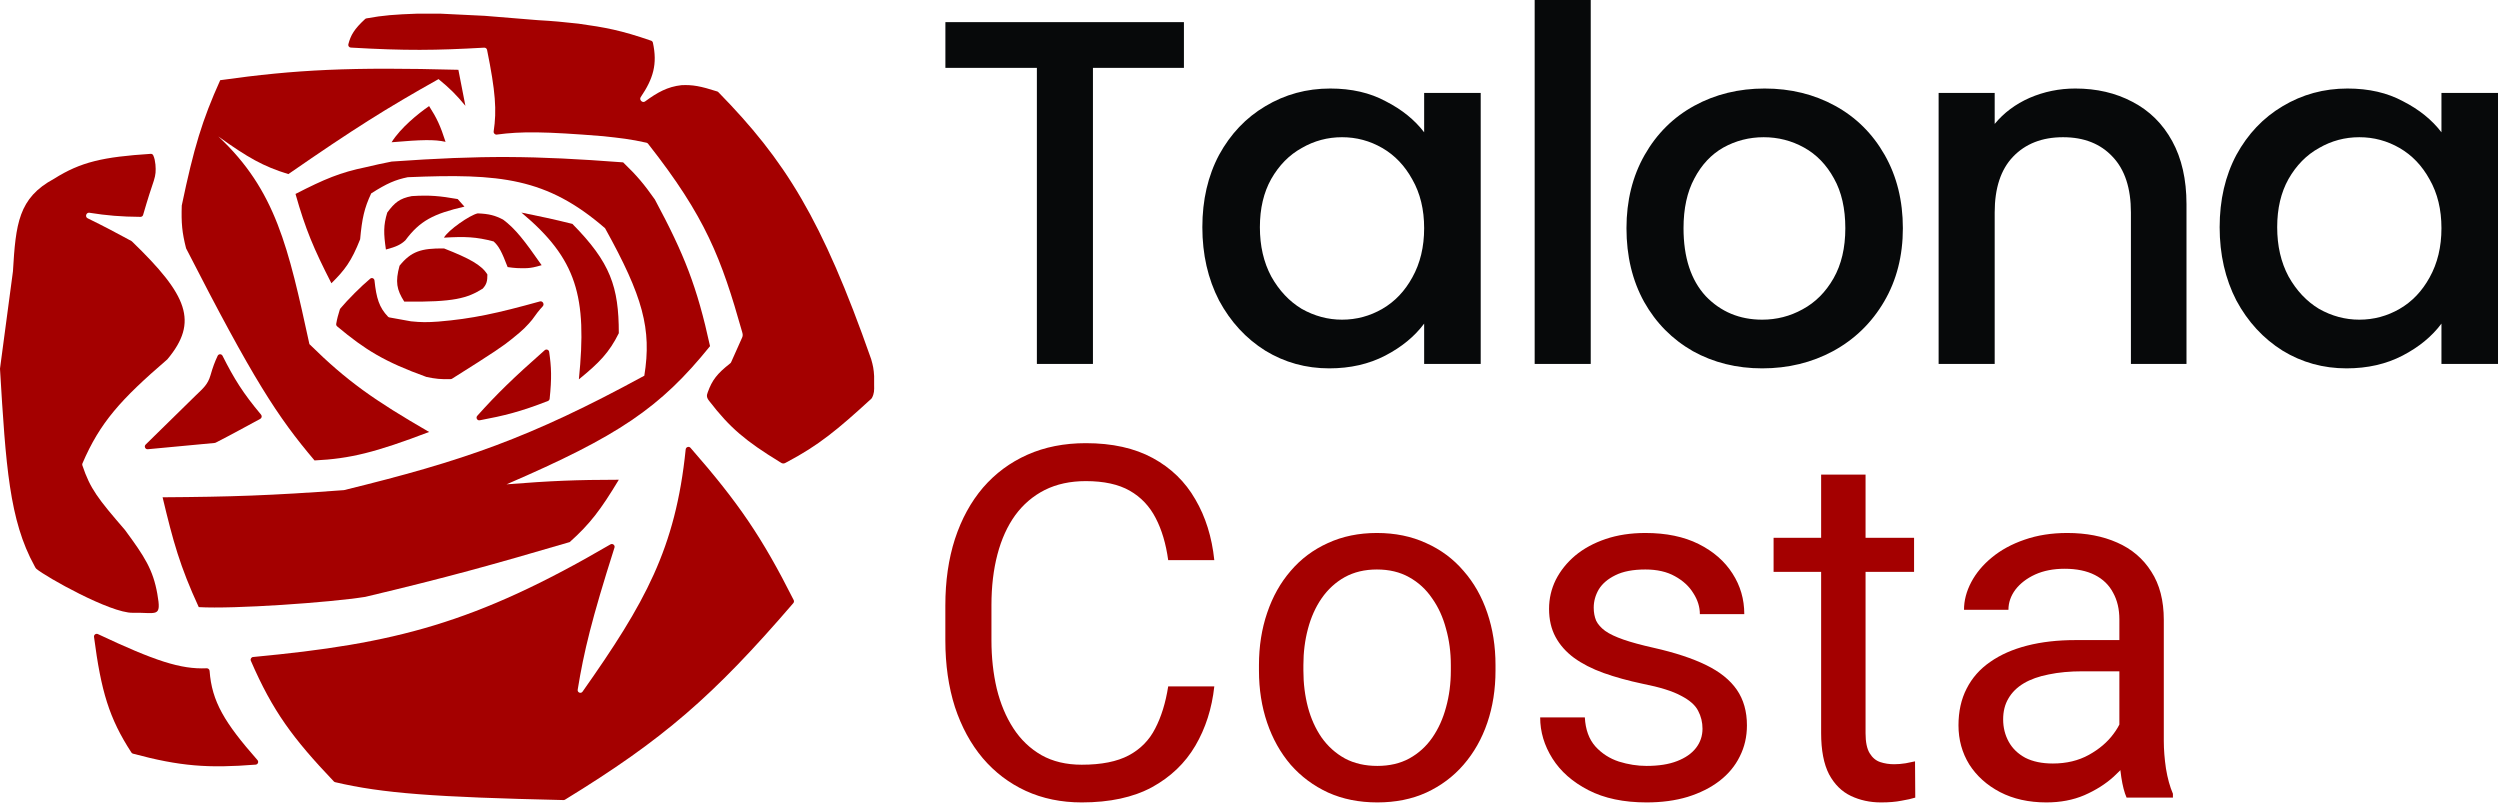
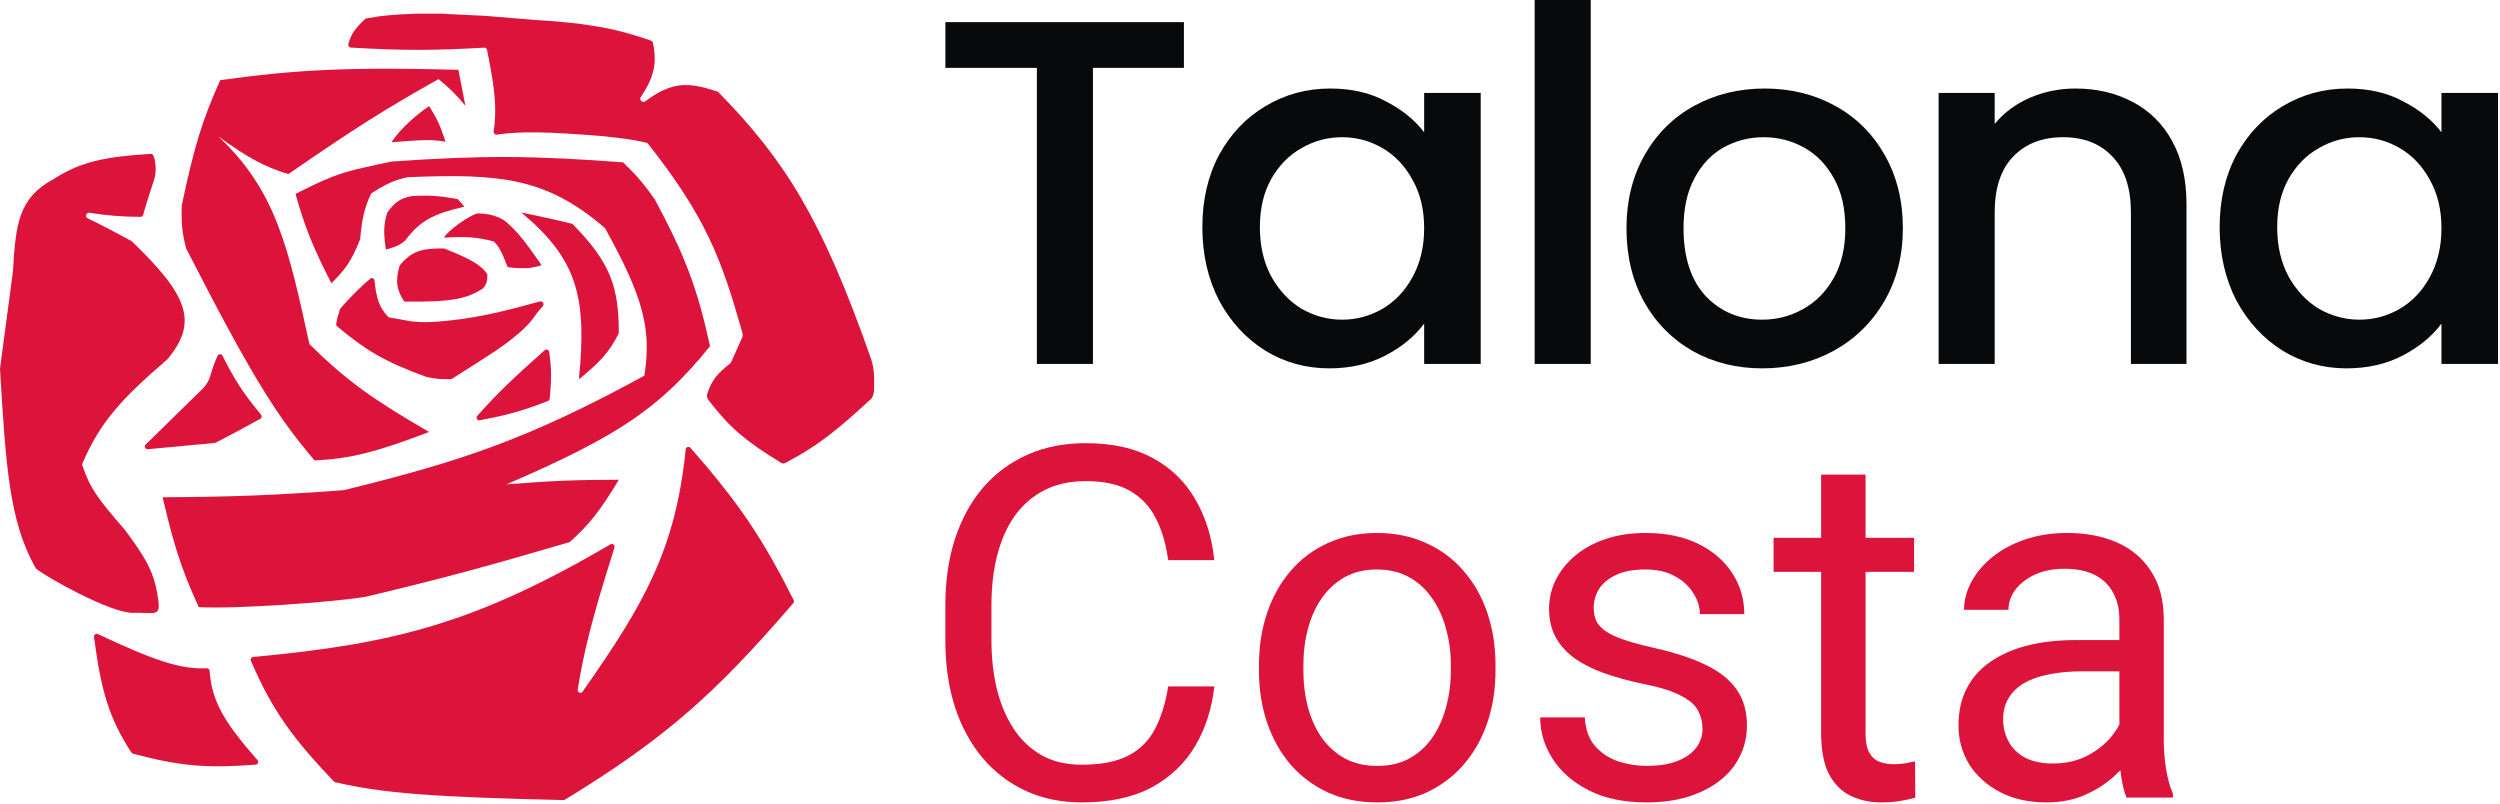
<svg xmlns="http://www.w3.org/2000/svg" width="915" height="294" viewBox="0 0 915 294" fill="none">
  <path d="M812.391 83.16C812.391 73.2 814.431 64.38 818.511 56.7C822.711 49.02 828.351 43.08 835.431 38.88C842.631 34.56 850.551 32.4 859.191 32.4C866.991 32.4 873.771 33.96 879.531 37.08C885.411 40.08 890.091 43.86 893.571 48.42V34.02H914.271V133.2H893.571V118.44C890.091 123.12 885.351 127.02 879.351 130.14C873.351 133.26 866.511 134.82 858.831 134.82C850.311 134.82 842.511 132.66 835.431 128.34C828.351 123.9 822.711 117.78 818.511 109.98C814.431 102.06 812.391 93.12 812.391 83.16ZM893.571 83.52C893.571 76.68 892.131 70.74 889.251 65.7C886.491 60.66 882.831 56.82 878.271 54.18C873.711 51.54 868.791 50.22 863.511 50.22C858.231 50.22 853.311 51.54 848.751 54.18C844.191 56.7 840.471 60.48 837.591 65.52C834.831 70.44 833.451 76.32 833.451 83.16C833.451 90 834.831 96 837.591 101.16C840.471 106.32 844.191 110.28 848.751 113.04C853.431 115.68 858.351 117 863.511 117C868.791 117 873.711 115.68 878.271 113.04C882.831 110.4 886.491 106.56 889.251 101.52C892.131 96.36 893.571 90.36 893.571 83.52Z" fill="#07090A" />
  <path d="M759.575 32.4C767.375 32.4 774.335 34.02 780.455 37.26C786.695 40.5 791.555 45.3 795.035 51.66C798.515 58.02 800.255 65.7 800.255 74.7V133.2H779.915V77.76C779.915 68.88 777.695 62.1 773.255 57.42C768.815 52.62 762.755 50.22 755.075 50.22C747.395 50.22 741.275 52.62 736.715 57.42C732.275 62.1 730.055 68.88 730.055 77.76V133.2H709.535V34.02H730.055V45.36C733.415 41.28 737.675 38.1 742.835 35.82C748.115 33.54 753.695 32.4 759.575 32.4Z" fill="#07090A" />
  <path d="M644.969 134.82C635.609 134.82 627.149 132.72 619.589 128.52C612.029 124.2 606.089 118.2 601.769 110.52C597.449 102.72 595.289 93.72 595.289 83.52C595.289 73.44 597.509 64.5 601.949 56.7C606.389 48.9 612.449 42.9 620.129 38.7C627.809 34.5 636.389 32.4 645.869 32.4C655.349 32.4 663.929 34.5 671.609 38.7C679.289 42.9 685.349 48.9 689.789 56.7C694.229 64.5 696.449 73.44 696.449 83.52C696.449 93.6 694.169 102.54 689.609 110.34C685.049 118.14 678.809 124.2 670.889 128.52C663.089 132.72 654.449 134.82 644.969 134.82ZM644.969 117C650.249 117 655.169 115.74 659.729 113.22C664.409 110.7 668.189 106.92 671.069 101.88C673.949 96.84 675.389 90.72 675.389 83.52C675.389 76.32 674.009 70.26 671.249 65.34C668.489 60.3 664.829 56.52 660.269 54C655.709 51.48 650.789 50.22 645.509 50.22C640.229 50.22 635.309 51.48 630.749 54C626.309 56.52 622.769 60.3 620.129 65.34C617.489 70.26 616.169 76.32 616.169 83.52C616.169 94.2 618.869 102.48 624.269 108.36C629.789 114.12 636.689 117 644.969 117Z" fill="#07090A" />
  <path d="M582.208 0V133.2H561.688V0H582.208Z" fill="#07090A" />
  <path d="M440.059 83.16C440.059 73.2 442.099 64.38 446.179 56.7C450.379 49.02 456.019 43.08 463.099 38.88C470.299 34.56 478.219 32.4 486.859 32.4C494.659 32.4 501.439 33.96 507.199 37.08C513.079 40.08 517.759 43.86 521.239 48.42V34.02H541.939V133.2H521.239V118.44C517.759 123.12 513.019 127.02 507.019 130.14C501.019 133.26 494.179 134.82 486.499 134.82C477.979 134.82 470.179 132.66 463.099 128.34C456.019 123.9 450.379 117.78 446.179 109.98C442.099 102.06 440.059 93.12 440.059 83.16ZM521.239 83.52C521.239 76.68 519.799 70.74 516.919 65.7C514.159 60.66 510.499 56.82 505.939 54.18C501.379 51.54 496.459 50.22 491.179 50.22C485.899 50.22 480.979 51.54 476.419 54.18C471.859 56.7 468.139 60.48 465.259 65.52C462.499 70.44 461.119 76.32 461.119 83.16C461.119 90 462.499 96 465.259 101.16C468.139 106.32 471.859 110.28 476.419 113.04C481.099 115.68 486.019 117 491.179 117C496.459 117 501.379 115.68 505.939 113.04C510.499 110.4 514.159 106.56 516.919 101.52C519.799 96.36 521.239 90.36 521.239 83.52Z" fill="#07090A" />
  <path d="M433.316 8.1V24.84H400.016V133.2H379.496V24.84H346.016V8.1H433.316Z" fill="#07090A" />
-   <path d="M775.691 275.667V226.712C775.691 222.962 774.93 219.71 773.406 216.956C771.941 214.144 769.715 211.976 766.727 210.452C763.738 208.929 760.047 208.167 755.652 208.167C751.551 208.167 747.947 208.87 744.842 210.276C741.795 211.683 739.393 213.528 737.635 215.813C735.936 218.099 735.086 220.56 735.086 223.196H718.826C718.826 219.798 719.705 216.429 721.463 213.089C723.221 209.749 725.74 206.731 729.021 204.036C732.361 201.282 736.346 199.114 740.975 197.532C745.662 195.892 750.877 195.071 756.619 195.071C763.533 195.071 769.627 196.243 774.9 198.587C780.232 200.931 784.393 204.476 787.381 209.222C790.428 213.909 791.951 219.798 791.951 226.888V271.185C791.951 274.349 792.215 277.718 792.742 281.292C793.328 284.866 794.178 287.942 795.291 290.521V291.927H778.328C777.508 290.052 776.863 287.562 776.395 284.456C775.926 281.292 775.691 278.362 775.691 275.667ZM778.504 234.271L778.68 245.696H762.244C757.615 245.696 753.484 246.077 749.852 246.839C746.219 247.542 743.172 248.626 740.711 250.091C738.25 251.556 736.375 253.401 735.086 255.628C733.797 257.796 733.152 260.345 733.152 263.274C733.152 266.263 733.826 268.987 735.174 271.448C736.521 273.909 738.543 275.872 741.238 277.337C743.992 278.743 747.361 279.446 751.346 279.446C756.326 279.446 760.721 278.392 764.529 276.282C768.338 274.173 771.355 271.595 773.582 268.548C775.867 265.501 777.098 262.542 777.273 259.671L784.217 267.493C783.807 269.954 782.693 272.679 780.877 275.667C779.061 278.655 776.629 281.526 773.582 284.28C770.594 286.976 767.02 289.231 762.859 291.048C758.758 292.806 754.129 293.685 748.973 293.685C742.527 293.685 736.873 292.425 732.01 289.905C727.205 287.386 723.455 284.017 720.76 279.798C718.123 275.521 716.805 270.745 716.805 265.472C716.805 260.374 717.801 255.892 719.793 252.024C721.785 248.099 724.656 244.847 728.406 242.269C732.156 239.632 736.668 237.64 741.941 236.292C747.215 234.944 753.104 234.271 759.607 234.271H778.504Z" fill="#A40000" />
-   <path d="M700.549 196.829V209.31H649.133V196.829H700.549ZM666.535 173.714H682.795V268.372C682.795 271.595 683.293 274.026 684.289 275.667C685.285 277.308 686.574 278.392 688.156 278.919C689.738 279.446 691.438 279.71 693.254 279.71C694.602 279.71 696.008 279.593 697.473 279.358C698.996 279.065 700.139 278.831 700.9 278.655L700.988 291.927C699.699 292.337 698 292.718 695.891 293.069C693.84 293.479 691.35 293.685 688.42 293.685C684.436 293.685 680.773 292.894 677.434 291.312C674.094 289.729 671.428 287.093 669.436 283.401C667.502 279.651 666.535 274.612 666.535 268.284V173.714Z" fill="#A40000" />
-   <path d="M623.117 266.702C623.117 264.358 622.59 262.19 621.535 260.198C620.539 258.147 618.459 256.302 615.295 254.661C612.189 252.962 607.502 251.497 601.232 250.267C595.959 249.153 591.184 247.835 586.906 246.312C582.688 244.788 579.084 242.942 576.096 240.774C573.166 238.606 570.91 236.058 569.328 233.128C567.746 230.198 566.955 226.771 566.955 222.845C566.955 219.095 567.775 215.55 569.416 212.21C571.115 208.87 573.488 205.911 576.535 203.333C579.641 200.755 583.361 198.733 587.697 197.269C592.033 195.804 596.867 195.071 602.199 195.071C609.816 195.071 616.32 196.419 621.711 199.114C627.102 201.81 631.232 205.413 634.104 209.925C636.975 214.378 638.41 219.329 638.41 224.778H622.15C622.15 222.142 621.359 219.593 619.777 217.132C618.254 214.612 615.998 212.532 613.01 210.892C610.08 209.251 606.477 208.431 602.199 208.431C597.688 208.431 594.025 209.134 591.213 210.54C588.459 211.888 586.438 213.616 585.148 215.726C583.918 217.835 583.303 220.062 583.303 222.405C583.303 224.163 583.596 225.745 584.182 227.151C584.826 228.499 585.939 229.759 587.521 230.931C589.104 232.044 591.33 233.099 594.201 234.095C597.072 235.091 600.734 236.087 605.188 237.083C612.98 238.841 619.396 240.95 624.436 243.411C629.475 245.872 633.225 248.89 635.686 252.464C638.146 256.038 639.377 260.374 639.377 265.472C639.377 269.632 638.498 273.44 636.74 276.897C635.041 280.354 632.551 283.343 629.27 285.862C626.047 288.323 622.18 290.257 617.668 291.663C613.215 293.011 608.205 293.685 602.639 293.685C594.26 293.685 587.17 292.19 581.369 289.202C575.568 286.214 571.174 282.347 568.186 277.601C565.197 272.854 563.703 267.845 563.703 262.571H580.051C580.285 267.024 581.574 270.569 583.918 273.206C586.262 275.784 589.133 277.63 592.531 278.743C595.93 279.798 599.299 280.325 602.639 280.325C607.092 280.325 610.812 279.739 613.801 278.567C616.848 277.396 619.162 275.784 620.744 273.733C622.326 271.683 623.117 269.339 623.117 266.702Z" fill="#A40000" />
-   <path d="M460.781 245.433V243.411C460.781 236.556 461.777 230.198 463.77 224.339C465.762 218.421 468.633 213.294 472.383 208.958C476.133 204.563 480.674 201.165 486.006 198.763C491.338 196.302 497.314 195.071 503.936 195.071C510.615 195.071 516.621 196.302 521.953 198.763C527.344 201.165 531.914 204.563 535.664 208.958C539.473 213.294 542.373 218.421 544.365 224.339C546.357 230.198 547.354 236.556 547.354 243.411V245.433C547.354 252.288 546.357 258.646 544.365 264.505C542.373 270.364 539.473 275.491 535.664 279.886C531.914 284.222 527.373 287.62 522.041 290.081C516.768 292.483 510.791 293.685 504.111 293.685C497.432 293.685 491.426 292.483 486.094 290.081C480.762 287.62 476.191 284.222 472.383 279.886C468.633 275.491 465.762 270.364 463.77 264.505C461.777 258.646 460.781 252.288 460.781 245.433ZM477.041 243.411V245.433C477.041 250.179 477.598 254.661 478.711 258.88C479.824 263.04 481.494 266.731 483.721 269.954C486.006 273.177 488.848 275.726 492.246 277.601C495.645 279.417 499.6 280.325 504.111 280.325C508.564 280.325 512.461 279.417 515.801 277.601C519.199 275.726 522.012 273.177 524.238 269.954C526.465 266.731 528.135 263.04 529.248 258.88C530.42 254.661 531.006 250.179 531.006 245.433V243.411C531.006 238.724 530.42 234.3 529.248 230.14C528.135 225.921 526.436 222.2 524.15 218.978C521.924 215.696 519.111 213.118 515.713 211.243C512.373 209.368 508.447 208.431 503.936 208.431C499.482 208.431 495.557 209.368 492.158 211.243C488.818 213.118 486.006 215.696 483.721 218.978C481.494 222.2 479.824 225.921 478.711 230.14C477.598 234.3 477.041 238.724 477.041 243.411Z" fill="#A40000" />
-   <path d="M427.559 251.233H444.434C443.555 259.319 441.24 266.556 437.49 272.942C433.74 279.329 428.438 284.397 421.582 288.147C414.727 291.839 406.172 293.685 395.918 293.685C388.418 293.685 381.592 292.278 375.439 289.466C369.346 286.653 364.102 282.669 359.707 277.513C355.312 272.298 351.914 266.058 349.512 258.792C347.168 251.468 345.996 243.323 345.996 234.358V221.614C345.996 212.649 347.168 204.534 349.512 197.269C351.914 189.944 355.342 183.675 359.795 178.46C364.307 173.245 369.727 169.231 376.055 166.419C382.383 163.606 389.502 162.2 397.412 162.2C407.08 162.2 415.254 164.017 421.934 167.649C428.613 171.282 433.799 176.321 437.49 182.767C441.24 189.153 443.555 196.565 444.434 205.003H427.559C426.738 199.026 425.215 193.899 422.988 189.622C420.762 185.286 417.598 181.946 413.496 179.603C409.395 177.259 404.033 176.087 397.412 176.087C391.729 176.087 386.719 177.171 382.383 179.339C378.105 181.507 374.502 184.583 371.572 188.567C368.701 192.552 366.533 197.327 365.068 202.894C363.604 208.46 362.871 214.642 362.871 221.438V234.358C362.871 240.628 363.516 246.517 364.805 252.024C366.152 257.532 368.174 262.366 370.869 266.526C373.564 270.687 376.992 273.968 381.152 276.37C385.312 278.714 390.234 279.886 395.918 279.886C403.125 279.886 408.867 278.743 413.145 276.458C417.422 274.173 420.645 270.892 422.812 266.614C425.039 262.337 426.621 257.21 427.559 251.233Z" fill="#A40000" />
-   <path d="M170.336 38.732C166.927 34.614 164.789 32.477 160.508 28.953C141.316 39.712 129.481 47.161 105.54 63.722C96.334 60.888 90.801 57.738 79.907 49.943C100.977 69.646 105.533 90.559 113.239 125.929L113.244 125.95C127.026 139.543 136.967 146.474 157.051 158.102C137.34 165.611 128.174 167.878 115.121 168.522C101.559 152.522 92.644 138.828 68.104 90.885C66.637 85.114 66.323 81.676 66.523 75.229C70.959 54.025 74.019 43.932 80.599 29.348C108.656 25.398 128.563 24.511 167.768 25.545L170.336 38.732Z" fill="#A40000" />
-   <path d="M143.32 52.065C146.619 46.791 153.03 41.59 157.05 38.829C159.833 43.158 161.163 45.966 163.075 51.917C159.047 50.998 154.362 51.126 143.32 52.065Z" fill="#A40000" />
-   <path d="M121.292 103.676C126.164 98.866 128.627 95.648 131.811 87.576C132.505 79.942 133.327 76.176 135.861 70.784C141.639 67.103 144.668 65.808 149.245 64.858C183.048 63.433 200.099 65.039 221.45 83.526C235.331 108.56 238.561 120.419 235.822 137.507C193.814 160.389 169.616 168.665 125.885 179.388C99.045 181.372 84.61 181.844 59.508 182.005C63.384 198.221 65.83 207.204 72.744 222.207C85.477 222.969 120.626 220.534 133.688 218.453C163.852 211.283 180.043 206.759 208.51 198.402C215.947 191.758 219.853 186.587 226.487 175.585C210.91 175.609 201.906 175.967 185.397 177.264C226.254 159.612 241.601 149.349 259.873 126.691C255.109 104.882 250.487 93.18 239.674 73.007C235.692 67.366 233.197 64.365 228.068 59.425C195.221 56.946 176.652 56.791 143.368 59.129C139.59 59.882 137.496 60.329 133.836 61.203C124.541 63.118 118.819 65.511 108.155 70.982C111.799 83.91 114.836 91.052 121.292 103.676Z" fill="#A40000" />
-   <path d="M146.232 97.257C150.438 92.04 154.137 90.82 162.53 90.935C171.792 94.565 176.294 97.011 178.384 100.467C178.399 102.813 178.113 104.105 176.655 105.652C171.058 109.142 166.27 110.616 147.961 110.394C145.144 105.969 144.638 103.136 146.232 97.257Z" fill="#A40000" />
-   <path d="M141.244 91.329C145.183 90.283 146.727 89.477 148.355 87.971C153.677 80.812 158.614 78.258 169.987 75.624L167.518 72.858C160.966 71.718 157.291 71.355 150.726 71.772C146.249 72.614 144.428 74.164 141.737 77.797C140.295 82.464 140.395 85.529 141.244 91.329Z" fill="#A40000" />
-   <path d="M185.795 97.75C188.427 98.147 189.974 98.209 192.808 98.145C194.432 98.056 195.64 97.816 198.241 97.059C191.98 88.092 188.679 83.75 184.116 80.366C181.213 78.866 179.083 78.265 174.831 78.094C171.916 78.732 164.004 84.256 162.484 86.984C170.183 86.529 174.259 86.672 180.659 88.366C182.53 90.011 183.661 92.162 185.795 97.75Z" fill="#A40000" />
-   <path d="M190.828 77.797C198.197 79.305 202.322 80.161 209.497 81.945C223.446 96.082 226.474 104.981 226.486 121.949C222.96 129.054 219.302 132.795 211.867 138.84C214.924 108.582 211.199 94.816 190.828 77.797Z" fill="#A40000" />
-   <path d="M137.06 102.656C136.978 101.886 136.106 101.494 135.511 101.987C132.241 104.695 127.262 109.69 124.567 112.911C124.483 113.011 124.422 113.126 124.383 113.251C123.752 115.296 123.391 116.567 123.053 118.527C122.993 118.873 123.128 119.227 123.397 119.453C133.675 128.049 140.688 132.398 156.05 137.952C159.398 138.662 161.385 138.868 164.967 138.752C165.143 138.746 165.319 138.691 165.468 138.597C180.701 129.033 184.448 126.446 187.263 124.124L190.029 121.852C191.553 120.542 192.327 119.784 193.585 118.395L194.77 117.012C196.216 114.937 197.343 113.508 198.645 112.108C199.36 111.34 198.613 110.042 197.603 110.323C182.012 114.647 172.96 116.664 160.396 117.704C156.342 117.987 154.144 117.991 150.42 117.605L142.534 116.18C142.331 116.143 142.142 116.044 142 115.894C138.781 112.519 137.752 109.147 137.06 102.656Z" fill="#A40000" />
-   <path d="M174.676 152.192C174.043 152.899 174.662 154 175.595 153.825C184.523 152.15 190.46 150.699 200.541 146.767C200.887 146.632 201.134 146.311 201.172 145.941C201.959 138.413 201.816 134.353 200.991 128.774C200.876 127.996 199.944 127.663 199.354 128.183C187.754 138.418 181.846 144.194 174.676 152.192Z" fill="#A40000" />
-   <path d="M53.307 162.711C52.636 163.369 53.16 164.504 54.095 164.419C60.149 163.868 66.349 163.268 78.576 162.12C78.701 162.108 78.829 162.071 78.941 162.013C85.725 158.547 89.415 156.428 95.255 153.303C95.817 153.002 95.959 152.256 95.549 151.767C88.945 143.881 85.709 138.683 81.442 130.211C81.071 129.475 80.018 129.473 79.667 130.219C78.568 132.55 77.895 134.392 77.04 137.358C76.041 140.75 74.431 142.05 71.558 144.816L53.307 162.711Z" fill="#A40000" />
-   <path d="M288.026 169.115C287.009 169.752 286.437 169.857 285.457 169.115C272.907 161.435 267.171 156.605 259.677 146.891C258.513 145.484 258.607 144.714 259.035 143.582C260.634 139.118 262.453 136.764 267.282 132.97C267.411 132.869 267.515 132.737 267.582 132.588L271.629 123.53C271.933 122.815 271.867 122.356 271.629 121.505C264.012 94.58 258.294 79.442 237.18 52.595C237.039 52.415 236.836 52.285 236.613 52.235C230.711 50.903 227.092 50.538 220.76 49.844C199.24 48.106 190.705 48.064 181.828 49.256C181.153 49.347 180.579 48.758 180.681 48.084C181.848 40.386 181.365 33.559 178.263 18.251C178.164 17.764 177.716 17.418 177.22 17.445C159.398 18.448 148.524 18.59 128.397 17.416C127.783 17.381 127.337 16.802 127.492 16.206C128.358 12.867 129.649 10.641 133.625 6.973C133.762 6.846 133.936 6.76 134.12 6.726C140.265 5.601 144.561 5.286 152.753 5H161.149L177.397 5.79L196.757 7.371C202.739 7.704 205.958 8.035 211.672 8.655C221.518 10.026 227.247 11.065 238.312 14.893C238.635 15.005 238.885 15.281 238.958 15.615C240.67 23.455 239.11 28.763 234.5 35.548C233.836 36.525 235.142 37.826 236.095 37.127C240.559 33.849 244.301 31.737 249.404 31.175C253.503 30.971 256.461 31.539 262.501 33.47C262.656 33.519 262.8 33.608 262.913 33.724C287.29 58.628 300.79 79.972 318.843 131.432C319.546 133.851 319.796 135.214 319.93 137.655V140.816C319.982 142.886 319.974 144.055 319.118 145.661C319.068 145.756 318.999 145.843 318.92 145.915C306.461 157.352 299.576 163.013 288.026 169.115Z" fill="#A40000" />
-   <path d="M250.961 164.472C251.05 163.599 252.142 163.237 252.719 163.897C270.394 184.098 278.937 196.712 290.492 219.63C290.674 219.99 290.618 220.436 290.355 220.742C261.062 254.804 242.653 270.705 206.793 292.675C206.629 292.775 206.432 292.828 206.24 292.824C158.959 291.748 139.993 290.36 122.671 286.28C122.482 286.236 122.309 286.135 122.176 285.995C107.223 270.284 99.804 260.298 91.812 241.844C91.542 241.222 91.973 240.514 92.648 240.451C144.321 235.651 173.925 228.17 223.419 199.248C224.212 198.784 225.18 199.539 224.901 200.415C216.531 226.734 213.699 238.488 211.437 252.425C211.268 253.464 212.609 254.006 213.216 253.145C236.052 220.727 247.257 200.812 250.961 164.472Z" fill="#A40000" />
-   <path d="M93.57 279.857C94.391 279.792 94.782 278.815 94.238 278.196C82.178 264.489 77.539 256.799 76.712 245.548C76.671 244.99 76.19 244.564 75.631 244.589C66.103 245.02 56.61 241.854 35.831 232.076C35.116 231.74 34.305 232.322 34.407 233.105C37.008 253.003 39.921 262.851 48.09 275.421C48.224 275.627 48.434 275.779 48.671 275.843C65.924 280.48 76.17 281.227 93.57 279.857Z" fill="#A40000" />
-   <path d="M30.144 170.316C30.067 170.085 30.077 169.828 30.173 169.605C36.621 154.587 44.179 146.224 61.173 131.585C61.215 131.55 61.255 131.509 61.29 131.467C72.684 117.786 68.769 108.117 48.297 88.363C48.233 88.301 48.157 88.245 48.079 88.203C42.453 85.134 38.167 82.877 32.06 79.881C31.008 79.365 31.555 77.682 32.712 77.866C39.161 78.893 44.265 79.311 51.419 79.373C51.853 79.376 52.242 79.099 52.371 78.684C53.112 76.306 53.666 73.936 56.298 66.142C57.004 63.889 57.076 62.584 56.891 60.215C56.723 58.824 56.584 57.969 56.088 56.855C55.926 56.492 55.541 56.281 55.143 56.307C37.753 57.44 29.57 59.243 19.751 65.451C6.751 72.454 5.767 81.881 4.737 99.33L0.009 134.843C0 134.907 -0.002 134.972 0.002 135.036C2.129 170.522 3.423 190.397 12.608 207.098C12.804 207.455 13.009 207.928 13.318 208.193C16.672 211.074 40.448 224.446 48.593 224.281C57.474 224.101 59.162 226.306 57.582 217.367C56.002 208.428 52.873 203.654 45.729 193.957C35.843 182.5 33.038 178.947 30.144 170.316Z" fill="#A40000" />
+   <path d="M775.691 275.667V226.712C775.691 222.962 774.93 219.71 773.406 216.956C771.941 214.144 769.715 211.976 766.727 210.452C763.738 208.929 760.047 208.167 755.652 208.167C751.551 208.167 747.947 208.87 744.842 210.276C741.795 211.683 739.393 213.528 737.635 215.813C735.936 218.099 735.086 220.56 735.086 223.196H718.826C718.826 219.798 719.705 216.429 721.463 213.089C723.221 209.749 725.74 206.731 729.021 204.036C732.361 201.282 736.346 199.114 740.975 197.532C745.662 195.892 750.877 195.071 756.619 195.071C763.533 195.071 769.627 196.243 774.9 198.587C780.232 200.931 784.393 204.476 787.381 209.222C790.428 213.909 791.951 219.798 791.951 226.888V271.185C791.951 274.349 792.215 277.718 792.742 281.292C793.328 284.866 794.178 287.942 795.291 290.521V291.927H778.328C777.508 290.052 776.863 287.562 776.395 284.456C775.926 281.292 775.691 278.362 775.691 275.667ZM778.504 234.271L778.68 245.696H762.244C757.615 245.696 753.484 246.077 749.852 246.839C746.219 247.542 743.172 248.626 740.711 250.091C738.25 251.556 736.375 253.401 735.086 255.628C733.797 257.796 733.152 260.345 733.152 263.274C733.152 266.263 733.826 268.987 735.174 271.448C736.521 273.909 738.543 275.872 741.238 277.337C743.992 278.743 747.361 279.446 751.346 279.446C756.326 279.446 760.721 278.392 764.529 276.282C768.338 274.173 771.355 271.595 773.582 268.548C775.867 265.501 777.098 262.542 777.273 259.671L784.217 267.493C783.807 269.954 782.693 272.679 780.877 275.667C779.061 278.655 776.629 281.526 773.582 284.28C770.594 286.976 767.02 289.231 762.859 291.048C758.758 292.806 754.129 293.685 748.973 293.685C742.527 293.685 736.873 292.425 732.01 289.905C727.205 287.386 723.455 284.017 720.76 279.798C718.123 275.521 716.805 270.745 716.805 265.472C716.805 260.374 717.801 255.892 719.793 252.024C721.785 248.099 724.656 244.847 728.406 242.269C732.156 239.632 736.668 237.64 741.941 236.292C747.215 234.944 753.104 234.271 759.607 234.271H778.504Z" fill="#DC143C" />
+   <path d="M700.549 196.829V209.31H649.133V196.829H700.549ZM666.535 173.714H682.795V268.372C682.795 271.595 683.293 274.026 684.289 275.667C685.285 277.308 686.574 278.392 688.156 278.919C689.738 279.446 691.438 279.71 693.254 279.71C694.602 279.71 696.008 279.593 697.473 279.358C698.996 279.065 700.139 278.831 700.9 278.655L700.988 291.927C699.699 292.337 698 292.718 695.891 293.069C693.84 293.479 691.35 293.685 688.42 293.685C684.436 293.685 680.773 292.894 677.434 291.312C674.094 289.729 671.428 287.093 669.436 283.401C667.502 279.651 666.535 274.612 666.535 268.284V173.714Z" fill="#DC143C" />
+   <path d="M623.117 266.702C623.117 264.358 622.59 262.19 621.535 260.198C620.539 258.147 618.459 256.302 615.295 254.661C612.189 252.962 607.502 251.497 601.232 250.267C595.959 249.153 591.184 247.835 586.906 246.312C582.688 244.788 579.084 242.942 576.096 240.774C573.166 238.606 570.91 236.058 569.328 233.128C567.746 230.198 566.955 226.771 566.955 222.845C566.955 219.095 567.775 215.55 569.416 212.21C571.115 208.87 573.488 205.911 576.535 203.333C579.641 200.755 583.361 198.733 587.697 197.269C592.033 195.804 596.867 195.071 602.199 195.071C609.816 195.071 616.32 196.419 621.711 199.114C627.102 201.81 631.232 205.413 634.104 209.925C636.975 214.378 638.41 219.329 638.41 224.778H622.15C622.15 222.142 621.359 219.593 619.777 217.132C618.254 214.612 615.998 212.532 613.01 210.892C610.08 209.251 606.477 208.431 602.199 208.431C597.688 208.431 594.025 209.134 591.213 210.54C588.459 211.888 586.438 213.616 585.148 215.726C583.918 217.835 583.303 220.062 583.303 222.405C583.303 224.163 583.596 225.745 584.182 227.151C584.826 228.499 585.939 229.759 587.521 230.931C589.104 232.044 591.33 233.099 594.201 234.095C597.072 235.091 600.734 236.087 605.188 237.083C612.98 238.841 619.396 240.95 624.436 243.411C629.475 245.872 633.225 248.89 635.686 252.464C638.146 256.038 639.377 260.374 639.377 265.472C639.377 269.632 638.498 273.44 636.74 276.897C635.041 280.354 632.551 283.343 629.27 285.862C626.047 288.323 622.18 290.257 617.668 291.663C613.215 293.011 608.205 293.685 602.639 293.685C594.26 293.685 587.17 292.19 581.369 289.202C575.568 286.214 571.174 282.347 568.186 277.601C565.197 272.854 563.703 267.845 563.703 262.571H580.051C580.285 267.024 581.574 270.569 583.918 273.206C586.262 275.784 589.133 277.63 592.531 278.743C595.93 279.798 599.299 280.325 602.639 280.325C607.092 280.325 610.812 279.739 613.801 278.567C616.848 277.396 619.162 275.784 620.744 273.733C622.326 271.683 623.117 269.339 623.117 266.702Z" fill="#DC143C" />
+   <path d="M460.781 245.433V243.411C460.781 236.556 461.777 230.198 463.77 224.339C465.762 218.421 468.633 213.294 472.383 208.958C476.133 204.563 480.674 201.165 486.006 198.763C491.338 196.302 497.314 195.071 503.936 195.071C510.615 195.071 516.621 196.302 521.953 198.763C527.344 201.165 531.914 204.563 535.664 208.958C539.473 213.294 542.373 218.421 544.365 224.339C546.357 230.198 547.354 236.556 547.354 243.411V245.433C547.354 252.288 546.357 258.646 544.365 264.505C542.373 270.364 539.473 275.491 535.664 279.886C531.914 284.222 527.373 287.62 522.041 290.081C516.768 292.483 510.791 293.685 504.111 293.685C497.432 293.685 491.426 292.483 486.094 290.081C480.762 287.62 476.191 284.222 472.383 279.886C468.633 275.491 465.762 270.364 463.77 264.505C461.777 258.646 460.781 252.288 460.781 245.433ZM477.041 243.411V245.433C477.041 250.179 477.598 254.661 478.711 258.88C479.824 263.04 481.494 266.731 483.721 269.954C486.006 273.177 488.848 275.726 492.246 277.601C495.645 279.417 499.6 280.325 504.111 280.325C508.564 280.325 512.461 279.417 515.801 277.601C519.199 275.726 522.012 273.177 524.238 269.954C526.465 266.731 528.135 263.04 529.248 258.88C530.42 254.661 531.006 250.179 531.006 245.433V243.411C531.006 238.724 530.42 234.3 529.248 230.14C528.135 225.921 526.436 222.2 524.15 218.978C521.924 215.696 519.111 213.118 515.713 211.243C512.373 209.368 508.447 208.431 503.936 208.431C499.482 208.431 495.557 209.368 492.158 211.243C488.818 213.118 486.006 215.696 483.721 218.978C481.494 222.2 479.824 225.921 478.711 230.14C477.598 234.3 477.041 238.724 477.041 243.411Z" fill="#DC143C" />
+   <path d="M427.559 251.233H444.434C443.555 259.319 441.24 266.556 437.49 272.942C433.74 279.329 428.438 284.397 421.582 288.147C414.727 291.839 406.172 293.685 395.918 293.685C388.418 293.685 381.592 292.278 375.439 289.466C369.346 286.653 364.102 282.669 359.707 277.513C355.312 272.298 351.914 266.058 349.512 258.792C347.168 251.468 345.996 243.323 345.996 234.358V221.614C345.996 212.649 347.168 204.534 349.512 197.269C351.914 189.944 355.342 183.675 359.795 178.46C364.307 173.245 369.727 169.231 376.055 166.419C382.383 163.606 389.502 162.2 397.412 162.2C407.08 162.2 415.254 164.017 421.934 167.649C428.613 171.282 433.799 176.321 437.49 182.767C441.24 189.153 443.555 196.565 444.434 205.003H427.559C426.738 199.026 425.215 193.899 422.988 189.622C420.762 185.286 417.598 181.946 413.496 179.603C409.395 177.259 404.033 176.087 397.412 176.087C391.729 176.087 386.719 177.171 382.383 179.339C378.105 181.507 374.502 184.583 371.572 188.567C368.701 192.552 366.533 197.327 365.068 202.894C363.604 208.46 362.871 214.642 362.871 221.438V234.358C362.871 240.628 363.516 246.517 364.805 252.024C366.152 257.532 368.174 262.366 370.869 266.526C373.564 270.687 376.992 273.968 381.152 276.37C385.312 278.714 390.234 279.886 395.918 279.886C403.125 279.886 408.867 278.743 413.145 276.458C417.422 274.173 420.645 270.892 422.812 266.614C425.039 262.337 426.621 257.21 427.559 251.233Z" fill="#DC143C" />
+   <path d="M170.336 38.732C166.927 34.614 164.789 32.477 160.508 28.953C141.316 39.712 129.481 47.161 105.54 63.722C96.334 60.888 90.801 57.738 79.907 49.943C100.977 69.646 105.533 90.559 113.239 125.929L113.244 125.95C127.026 139.543 136.967 146.474 157.051 158.102C137.34 165.611 128.174 167.878 115.121 168.522C101.559 152.522 92.644 138.828 68.104 90.885C66.637 85.114 66.323 81.676 66.523 75.229C70.959 54.025 74.019 43.932 80.599 29.348C108.656 25.398 128.563 24.511 167.768 25.545L170.336 38.732Z" fill="#DC143C" />
+   <path d="M143.32 52.065C146.619 46.791 153.03 41.59 157.05 38.829C159.833 43.158 161.163 45.966 163.075 51.917C159.047 50.998 154.362 51.126 143.32 52.065Z" fill="#DC143C" />
+   <path d="M121.292 103.676C126.164 98.866 128.627 95.648 131.811 87.576C132.505 79.942 133.327 76.176 135.861 70.784C141.639 67.103 144.668 65.808 149.245 64.858C183.048 63.433 200.099 65.039 221.45 83.526C235.331 108.56 238.561 120.419 235.822 137.507C193.814 160.389 169.616 168.665 125.885 179.388C99.045 181.372 84.61 181.844 59.508 182.005C63.384 198.221 65.83 207.204 72.744 222.207C85.477 222.969 120.626 220.534 133.688 218.453C163.852 211.283 180.043 206.759 208.51 198.402C215.947 191.758 219.853 186.587 226.487 175.585C210.91 175.609 201.906 175.967 185.397 177.264C226.254 159.612 241.601 149.349 259.873 126.691C255.109 104.882 250.487 93.18 239.674 73.007C235.692 67.366 233.197 64.365 228.068 59.425C195.221 56.946 176.652 56.791 143.368 59.129C139.59 59.882 137.496 60.329 133.836 61.203C124.541 63.118 118.819 65.511 108.155 70.982C111.799 83.91 114.836 91.052 121.292 103.676Z" fill="#DC143C" />
+   <path d="M146.232 97.257C150.438 92.04 154.137 90.82 162.53 90.935C171.792 94.565 176.294 97.011 178.384 100.467C178.399 102.813 178.113 104.105 176.655 105.652C171.058 109.142 166.27 110.616 147.961 110.394C145.144 105.969 144.638 103.136 146.232 97.257Z" fill="#DC143C" />
+   <path d="M141.244 91.329C145.183 90.283 146.727 89.477 148.355 87.971C153.677 80.812 158.614 78.258 169.987 75.624L167.518 72.858C160.966 71.718 157.291 71.355 150.726 71.772C146.249 72.614 144.428 74.164 141.737 77.797C140.295 82.464 140.395 85.529 141.244 91.329Z" fill="#DC143C" />
+   <path d="M185.795 97.75C188.427 98.147 189.974 98.209 192.808 98.145C194.432 98.056 195.64 97.816 198.241 97.059C191.98 88.092 188.679 83.75 184.116 80.366C181.213 78.866 179.083 78.265 174.831 78.094C171.916 78.732 164.004 84.256 162.484 86.984C170.183 86.529 174.259 86.672 180.659 88.366C182.53 90.011 183.661 92.162 185.795 97.75Z" fill="#DC143C" />
+   <path d="M190.828 77.797C198.197 79.305 202.322 80.161 209.497 81.945C223.446 96.082 226.474 104.981 226.486 121.949C222.96 129.054 219.302 132.795 211.867 138.84C214.924 108.582 211.199 94.816 190.828 77.797Z" fill="#DC143C" />
+   <path d="M137.06 102.656C136.978 101.886 136.106 101.494 135.511 101.987C132.241 104.695 127.262 109.69 124.567 112.911C124.483 113.011 124.422 113.126 124.383 113.251C123.752 115.296 123.391 116.567 123.053 118.527C122.993 118.873 123.128 119.227 123.397 119.453C133.675 128.049 140.688 132.398 156.05 137.952C159.398 138.662 161.385 138.868 164.967 138.752C165.143 138.746 165.319 138.691 165.468 138.597C180.701 129.033 184.448 126.446 187.263 124.124L190.029 121.852C191.553 120.542 192.327 119.784 193.585 118.395L194.77 117.012C196.216 114.937 197.343 113.508 198.645 112.108C199.36 111.34 198.613 110.042 197.603 110.323C182.012 114.647 172.96 116.664 160.396 117.704C156.342 117.987 154.144 117.991 150.42 117.605L142.534 116.18C142.331 116.143 142.142 116.044 142 115.894C138.781 112.519 137.752 109.147 137.06 102.656Z" fill="#DC143C" />
+   <path d="M174.676 152.192C174.043 152.899 174.662 154 175.595 153.825C184.523 152.15 190.46 150.699 200.541 146.767C200.887 146.632 201.134 146.311 201.172 145.941C201.959 138.413 201.816 134.353 200.991 128.774C200.876 127.996 199.944 127.663 199.354 128.183C187.754 138.418 181.846 144.194 174.676 152.192Z" fill="#DC143C" />
+   <path d="M53.307 162.711C52.636 163.369 53.16 164.504 54.095 164.419C60.149 163.868 66.349 163.268 78.576 162.12C78.701 162.108 78.829 162.071 78.941 162.013C85.725 158.547 89.415 156.428 95.255 153.303C95.817 153.002 95.959 152.256 95.549 151.767C88.945 143.881 85.709 138.683 81.442 130.211C81.071 129.475 80.018 129.473 79.667 130.219C78.568 132.55 77.895 134.392 77.04 137.358C76.041 140.75 74.431 142.05 71.558 144.816L53.307 162.711Z" fill="#DC143C" />
+   <path d="M288.026 169.115C287.009 169.752 286.437 169.857 285.457 169.115C272.907 161.435 267.171 156.605 259.677 146.891C258.513 145.484 258.607 144.714 259.035 143.582C260.634 139.118 262.453 136.764 267.282 132.97C267.411 132.869 267.515 132.737 267.582 132.588L271.629 123.53C271.933 122.815 271.867 122.356 271.629 121.505C264.012 94.58 258.294 79.442 237.18 52.595C237.039 52.415 236.836 52.285 236.613 52.235C230.711 50.903 227.092 50.538 220.76 49.844C199.24 48.106 190.705 48.064 181.828 49.256C181.153 49.347 180.579 48.758 180.681 48.084C181.848 40.386 181.365 33.559 178.263 18.251C178.164 17.764 177.716 17.418 177.22 17.445C159.398 18.448 148.524 18.59 128.397 17.416C127.783 17.381 127.337 16.802 127.492 16.206C128.358 12.867 129.649 10.641 133.625 6.973C133.762 6.846 133.936 6.76 134.12 6.726C140.265 5.601 144.561 5.286 152.753 5H161.149L177.397 5.79L196.757 7.371C202.739 7.704 205.958 8.035 211.672 8.655C221.518 10.026 227.247 11.065 238.312 14.893C238.635 15.005 238.885 15.281 238.958 15.615C240.67 23.455 239.11 28.763 234.5 35.548C233.836 36.525 235.142 37.826 236.095 37.127C240.559 33.849 244.301 31.737 249.404 31.175C253.503 30.971 256.461 31.539 262.501 33.47C262.656 33.519 262.8 33.608 262.913 33.724C287.29 58.628 300.79 79.972 318.843 131.432C319.546 133.851 319.796 135.214 319.93 137.655V140.816C319.982 142.886 319.974 144.055 319.118 145.661C319.068 145.756 318.999 145.843 318.92 145.915C306.461 157.352 299.576 163.013 288.026 169.115Z" fill="#DC143C" />
+   <path d="M250.961 164.472C251.05 163.599 252.142 163.237 252.719 163.897C270.394 184.098 278.937 196.712 290.492 219.63C290.674 219.99 290.618 220.436 290.355 220.742C261.062 254.804 242.653 270.705 206.793 292.675C206.629 292.775 206.432 292.828 206.24 292.824C158.959 291.748 139.993 290.36 122.671 286.28C122.482 286.236 122.309 286.135 122.176 285.995C107.223 270.284 99.804 260.298 91.812 241.844C91.542 241.222 91.973 240.514 92.648 240.451C144.321 235.651 173.925 228.17 223.419 199.248C224.212 198.784 225.18 199.539 224.901 200.415C216.531 226.734 213.699 238.488 211.437 252.425C211.268 253.464 212.609 254.006 213.216 253.145C236.052 220.727 247.257 200.812 250.961 164.472Z" fill="#DC143C" />
+   <path d="M93.57 279.857C94.391 279.792 94.782 278.815 94.238 278.196C82.178 264.489 77.539 256.799 76.712 245.548C76.671 244.99 76.19 244.564 75.631 244.589C66.103 245.02 56.61 241.854 35.831 232.076C35.116 231.74 34.305 232.322 34.407 233.105C37.008 253.003 39.921 262.851 48.09 275.421C48.224 275.627 48.434 275.779 48.671 275.843C65.924 280.48 76.17 281.227 93.57 279.857Z" fill="#DC143C" />
+   <path d="M30.144 170.316C30.067 170.085 30.077 169.828 30.173 169.605C36.621 154.587 44.179 146.224 61.173 131.585C61.215 131.55 61.255 131.509 61.29 131.467C72.684 117.786 68.769 108.117 48.297 88.363C48.233 88.301 48.157 88.245 48.079 88.203C42.453 85.134 38.167 82.877 32.06 79.881C31.008 79.365 31.555 77.682 32.712 77.866C39.161 78.893 44.265 79.311 51.419 79.373C51.853 79.376 52.242 79.099 52.371 78.684C53.112 76.306 53.666 73.936 56.298 66.142C57.004 63.889 57.076 62.584 56.891 60.215C56.723 58.824 56.584 57.969 56.088 56.855C55.926 56.492 55.541 56.281 55.143 56.307C37.753 57.44 29.57 59.243 19.751 65.451C6.751 72.454 5.767 81.881 4.737 99.33L0.009 134.843C0 134.907 -0.002 134.972 0.002 135.036C2.129 170.522 3.423 190.397 12.608 207.098C12.804 207.455 13.009 207.928 13.318 208.193C16.672 211.074 40.448 224.446 48.593 224.281C57.474 224.101 59.162 226.306 57.582 217.367C56.002 208.428 52.873 203.654 45.729 193.957C35.843 182.5 33.038 178.947 30.144 170.316Z" fill="#DC143C" />
</svg>
